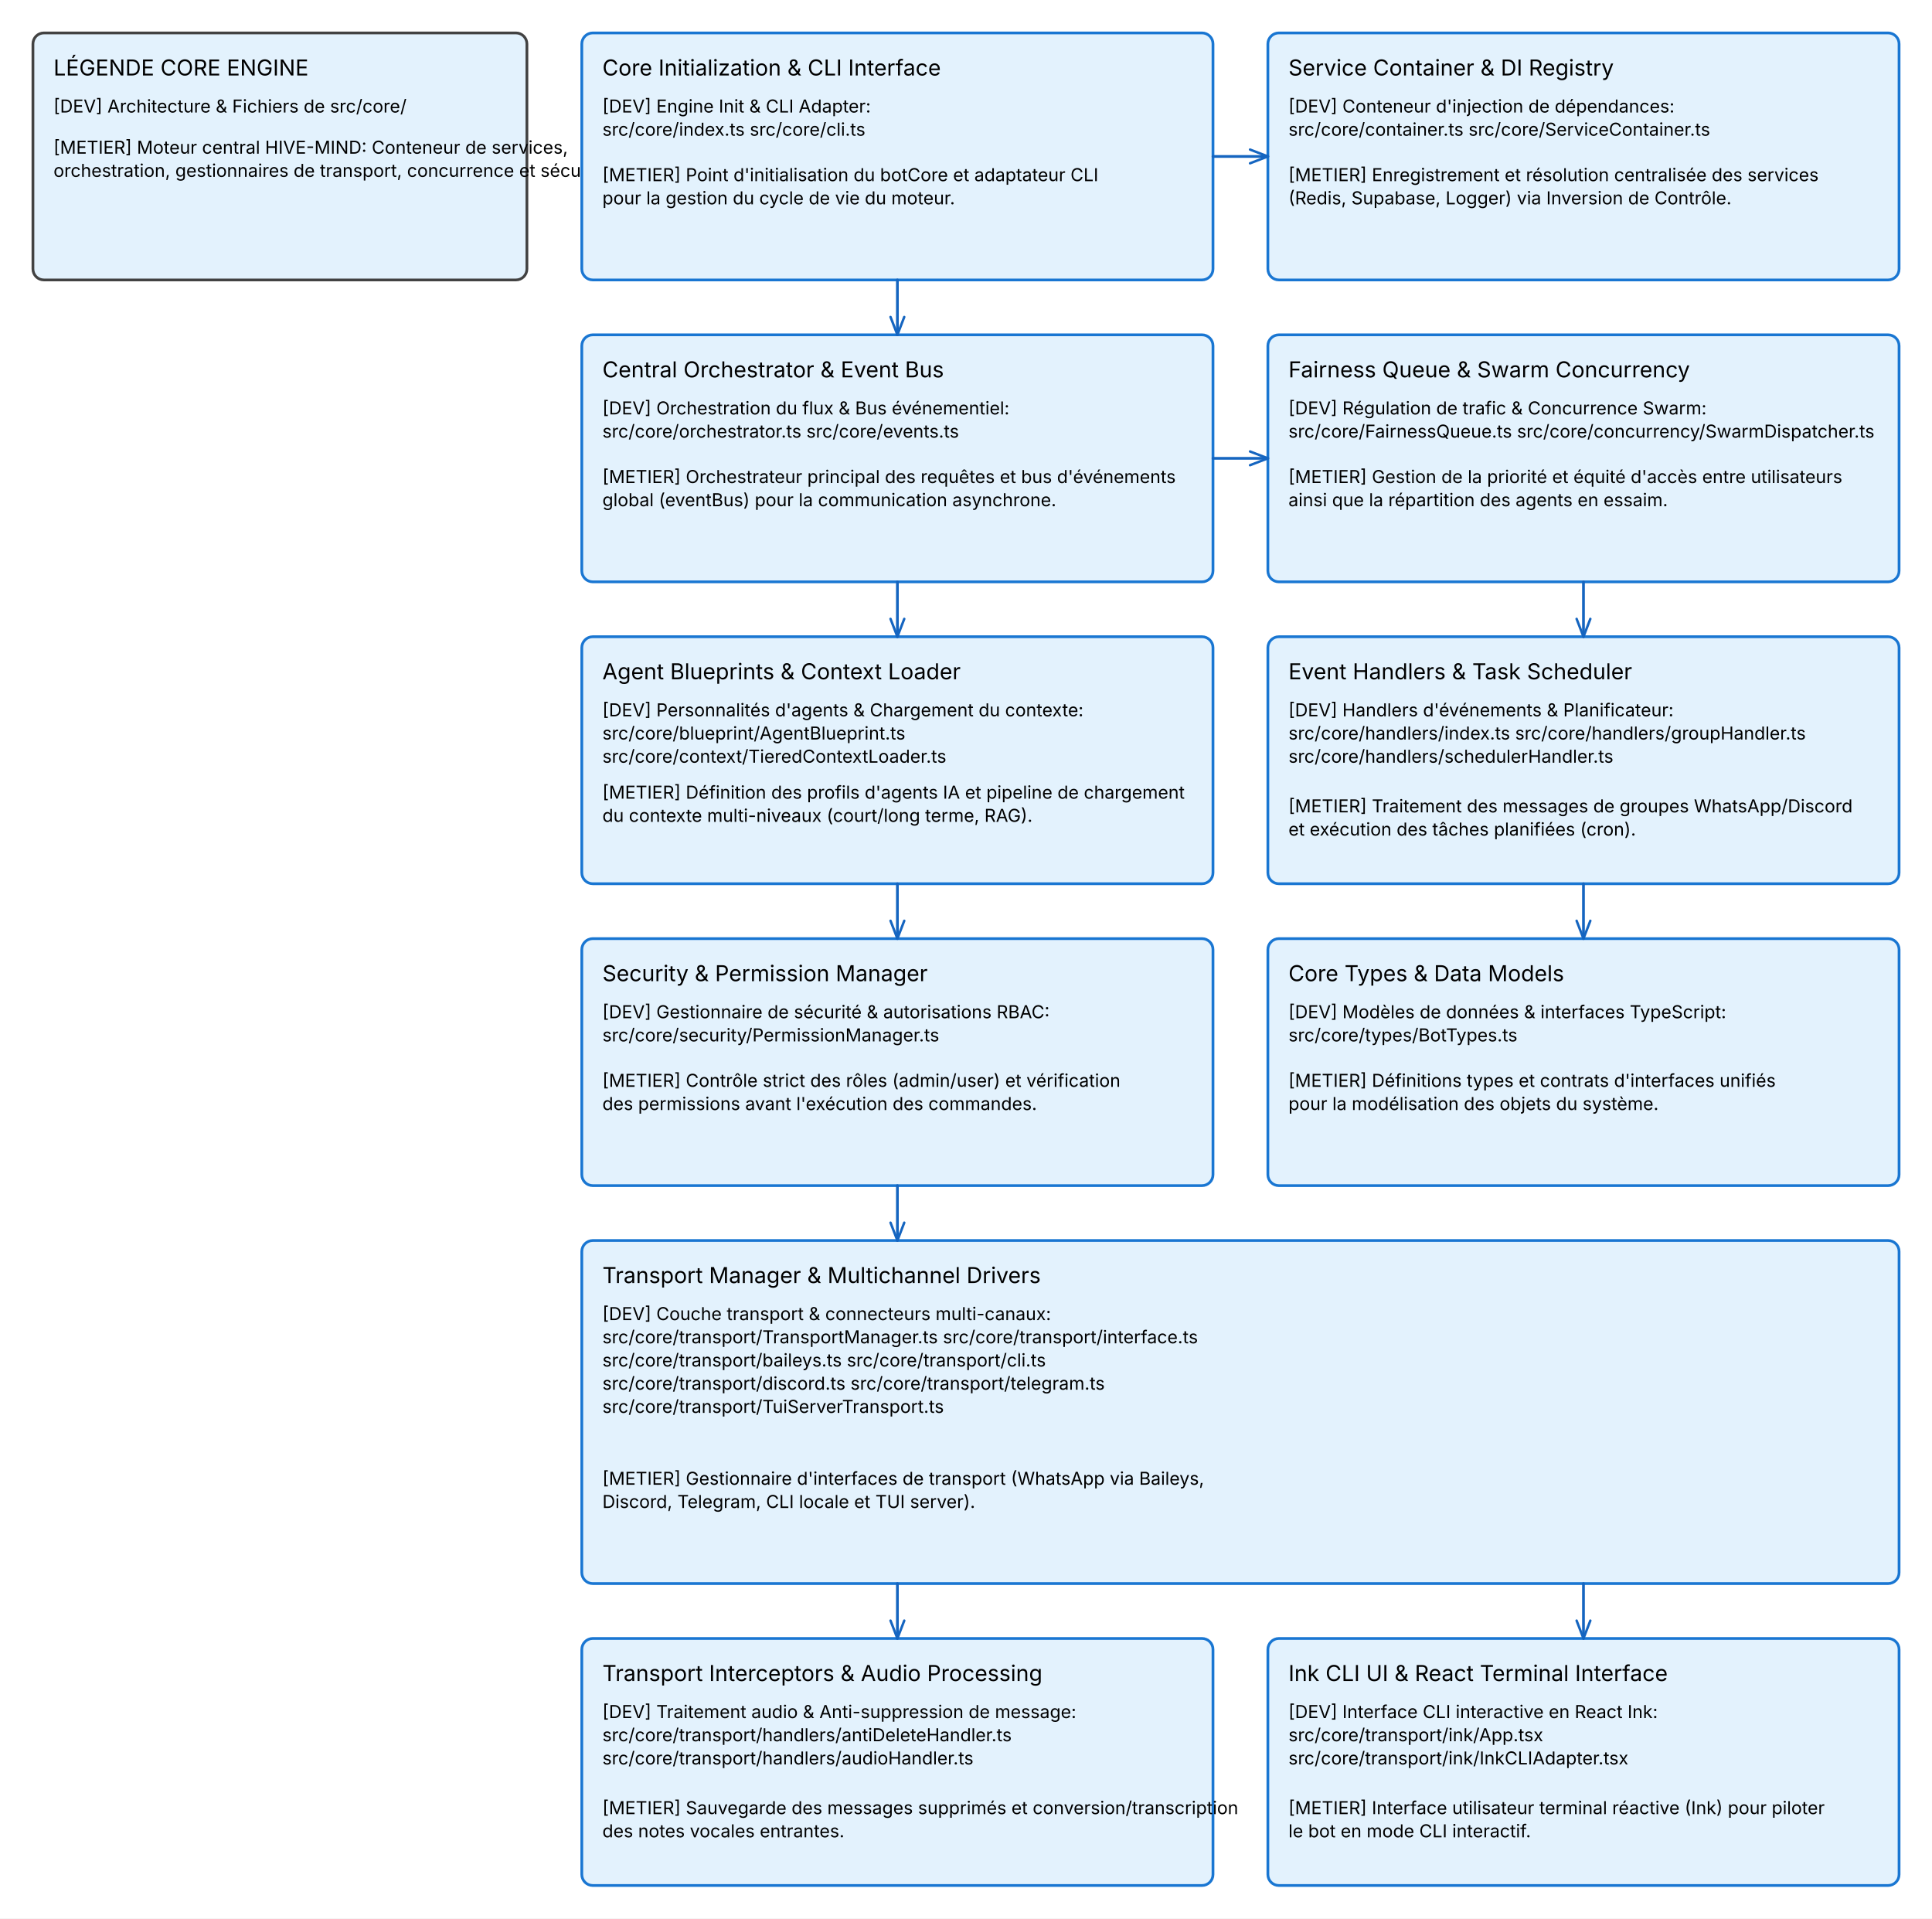
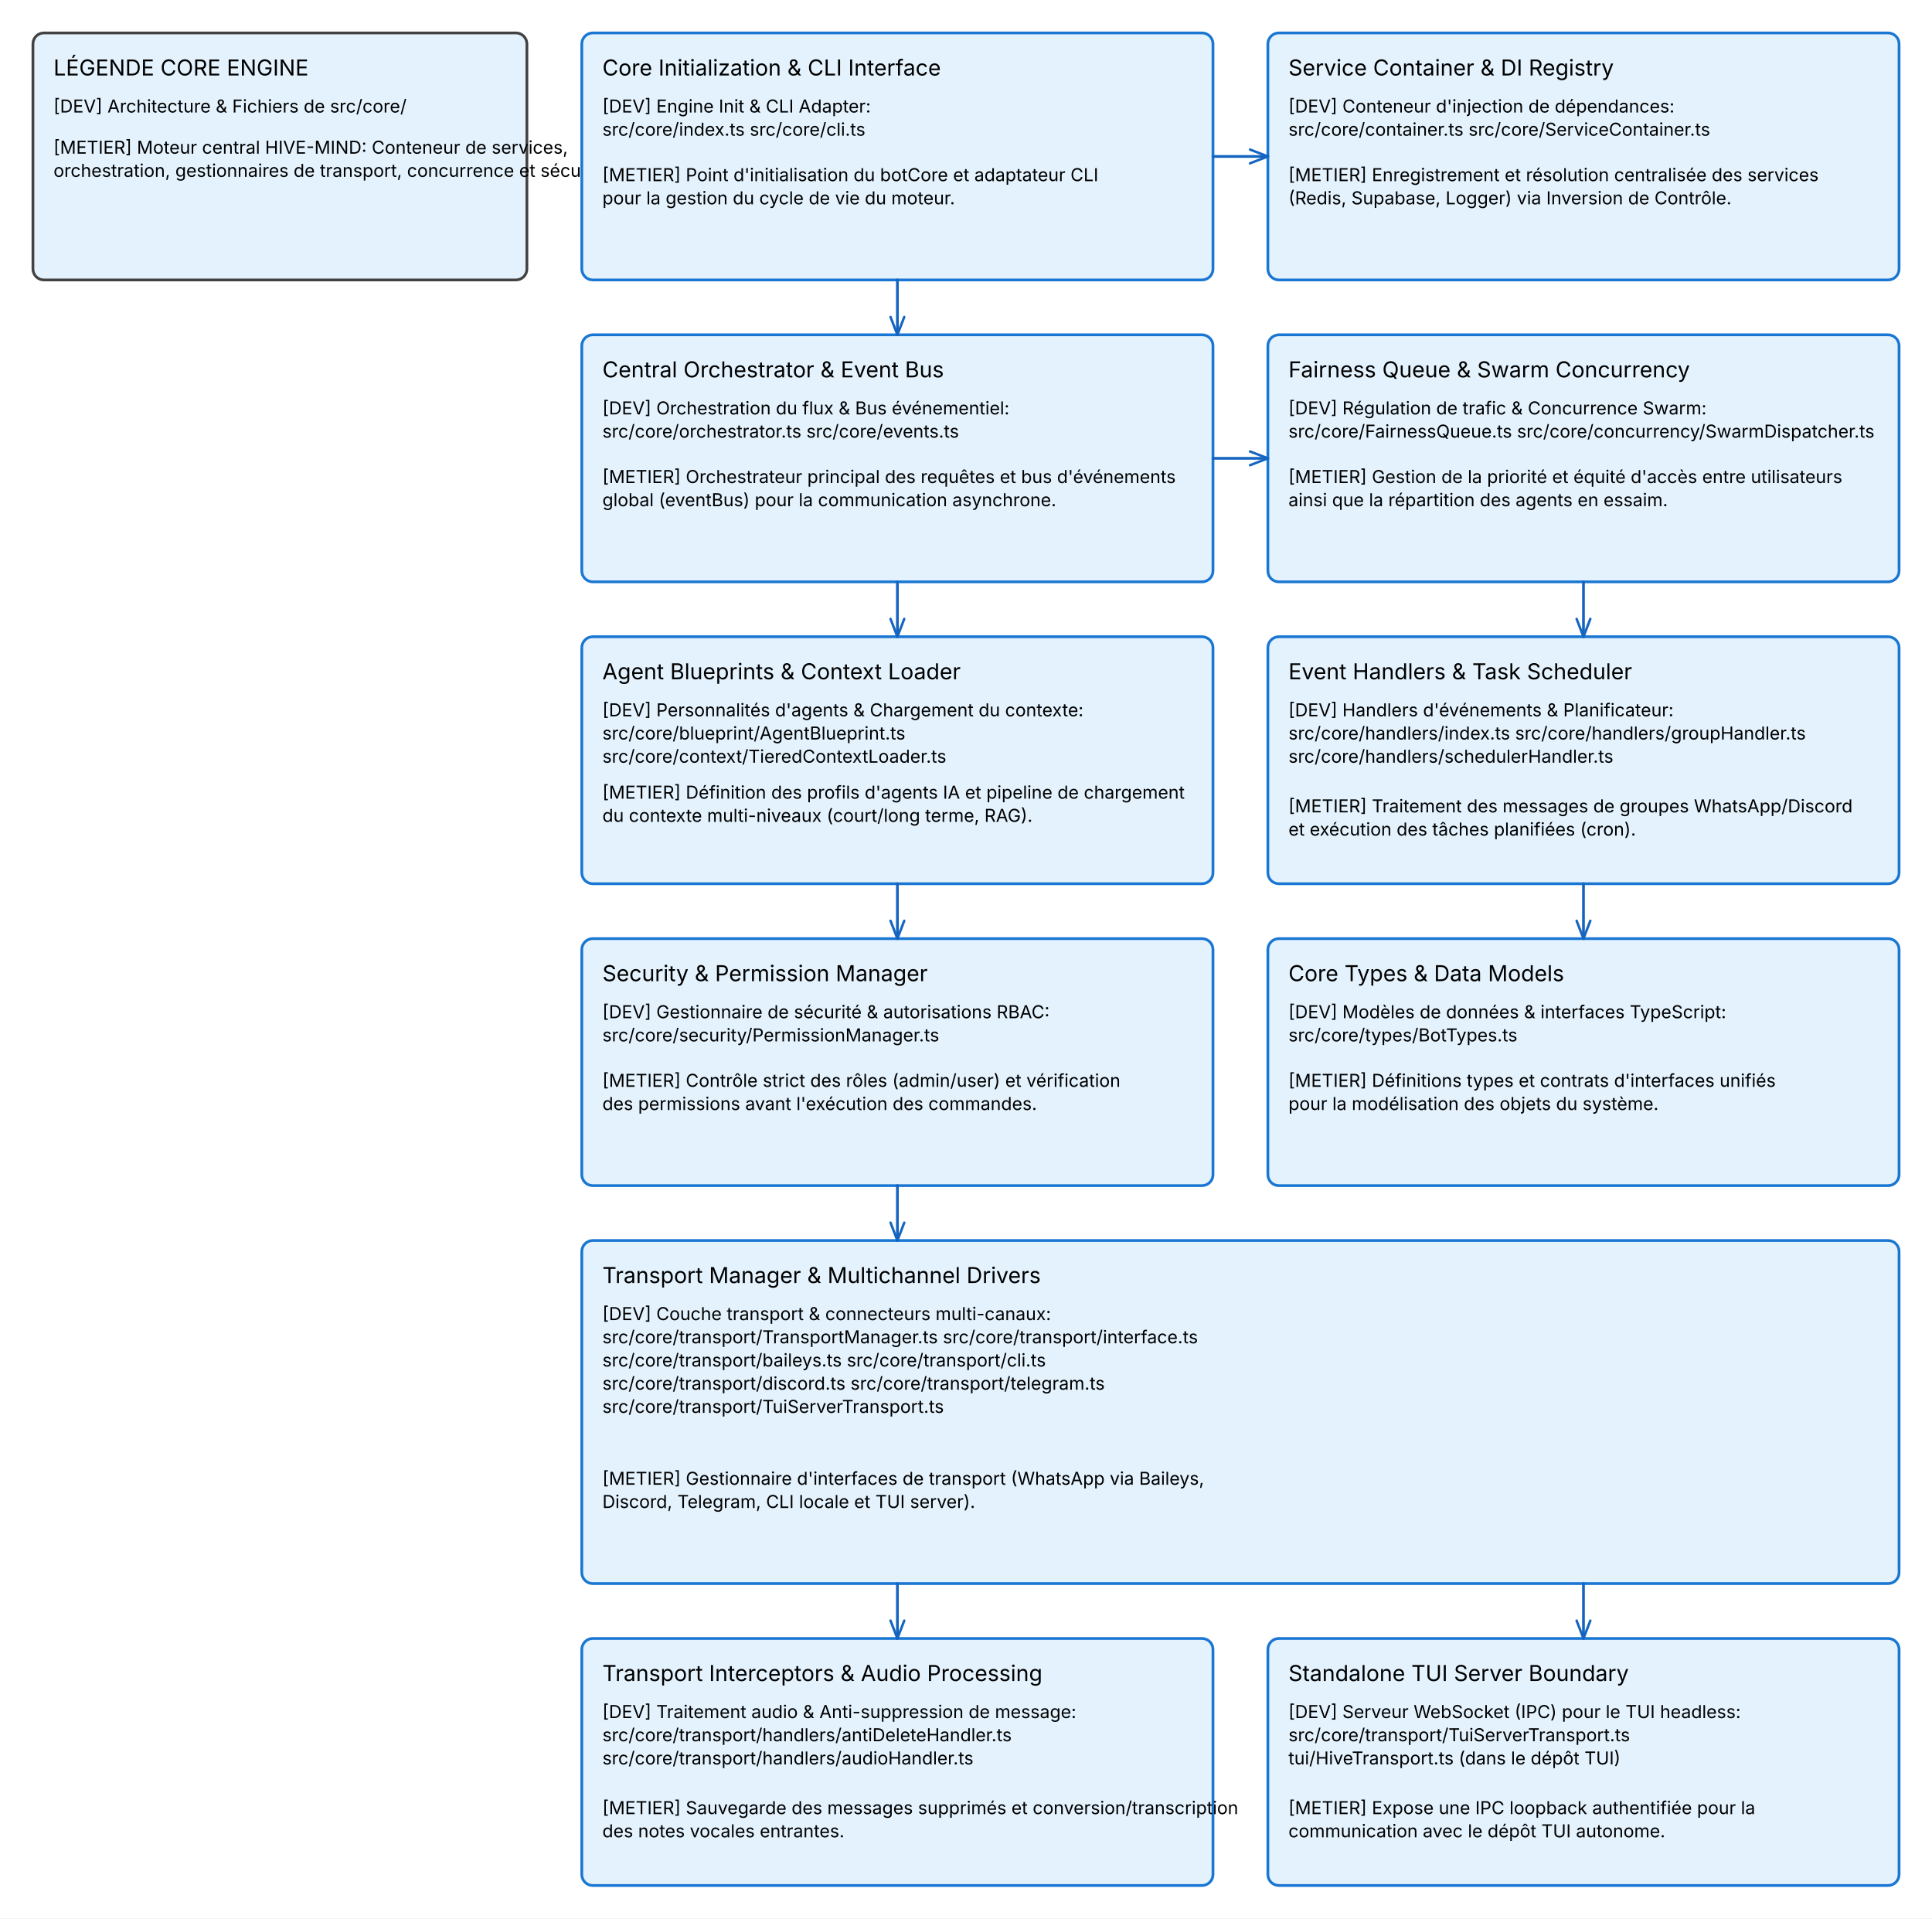
<svg xmlns="http://www.w3.org/2000/svg" viewBox="16 16 1408 1398" width="1408" height="1398">
  <defs>
    <marker id="mk-arr_c1_c2" markerWidth="18" markerHeight="14" refX="14" refY="7" orient="auto" markerUnits="userSpaceOnUse">
      <path d="M 1,2 L 14,7 L 1,12" fill="none" stroke="#1565c0" stroke-width="1.8" stroke-linecap="round" stroke-linejoin="round" />
    </marker>
    <marker id="mk-arr_c1_c3" markerWidth="18" markerHeight="14" refX="14" refY="7" orient="auto" markerUnits="userSpaceOnUse">
      <path d="M 1,2 L 14,7 L 1,12" fill="none" stroke="#1565c0" stroke-width="1.8" stroke-linecap="round" stroke-linejoin="round" />
    </marker>
    <marker id="mk-arr_c3_c4" markerWidth="18" markerHeight="14" refX="14" refY="7" orient="auto" markerUnits="userSpaceOnUse">
      <path d="M 1,2 L 14,7 L 1,12" fill="none" stroke="#1565c0" stroke-width="1.8" stroke-linecap="round" stroke-linejoin="round" />
    </marker>
    <marker id="mk-arr_c3_c5" markerWidth="18" markerHeight="14" refX="14" refY="7" orient="auto" markerUnits="userSpaceOnUse">
      <path d="M 1,2 L 14,7 L 1,12" fill="none" stroke="#1565c0" stroke-width="1.8" stroke-linecap="round" stroke-linejoin="round" />
    </marker>
    <marker id="mk-arr_c4_c6" markerWidth="18" markerHeight="14" refX="14" refY="7" orient="auto" markerUnits="userSpaceOnUse">
      <path d="M 1,2 L 14,7 L 1,12" fill="none" stroke="#1565c0" stroke-width="1.8" stroke-linecap="round" stroke-linejoin="round" />
    </marker>
    <marker id="mk-arr_c5_c7" markerWidth="18" markerHeight="14" refX="14" refY="7" orient="auto" markerUnits="userSpaceOnUse">
      <path d="M 1,2 L 14,7 L 1,12" fill="none" stroke="#1565c0" stroke-width="1.8" stroke-linecap="round" stroke-linejoin="round" />
    </marker>
    <marker id="mk-arr_c6_c8" markerWidth="18" markerHeight="14" refX="14" refY="7" orient="auto" markerUnits="userSpaceOnUse">
      <path d="M 1,2 L 14,7 L 1,12" fill="none" stroke="#1565c0" stroke-width="1.8" stroke-linecap="round" stroke-linejoin="round" />
    </marker>
    <marker id="mk-arr_c7_c9" markerWidth="18" markerHeight="14" refX="14" refY="7" orient="auto" markerUnits="userSpaceOnUse">
      <path d="M 1,2 L 14,7 L 1,12" fill="none" stroke="#1565c0" stroke-width="1.8" stroke-linecap="round" stroke-linejoin="round" />
    </marker>
    <marker id="mk-arr_c9_c10" markerWidth="18" markerHeight="14" refX="14" refY="7" orient="auto" markerUnits="userSpaceOnUse">
      <path d="M 1,2 L 14,7 L 1,12" fill="none" stroke="#1565c0" stroke-width="1.8" stroke-linecap="round" stroke-linejoin="round" />
    </marker>
    <marker id="mk-arr_c9_c11" markerWidth="18" markerHeight="14" refX="14" refY="7" orient="auto" markerUnits="userSpaceOnUse">
      <path d="M 1,2 L 14,7 L 1,12" fill="none" stroke="#1565c0" stroke-width="1.8" stroke-linecap="round" stroke-linejoin="round" />
    </marker>
  </defs>
  <rect x="16" y="16" width="1408" height="1398" fill="white" />
  <rect x="40" y="40" width="360" height="180" rx="8" fill="#e3f2fd" stroke="#424242" stroke-width="2" opacity="1" />
  <text x="55.0" y="71.0" font-family="system-ui, -apple-system, sans-serif" font-size="16" fill="#000000" text-anchor="start" opacity="1">LÉGENDE CORE ENGINE</text>
  <text x="55.0" y="98.0" font-family="system-ui, -apple-system, sans-serif" font-size="13" fill="#000000" text-anchor="start" opacity="1">[DEV] Architecture &amp; Fichiers de src/core/</text>
  <text x="55.0" y="128.0" font-family="system-ui, -apple-system, sans-serif" font-size="13" fill="#000000" text-anchor="start" opacity="1">[METIER] Moteur central HIVE-MIND: Conteneur de services,</text>
  <text x="55.0" y="144.9" font-family="system-ui, -apple-system, sans-serif" font-size="13" fill="#000000" text-anchor="start" opacity="1">orchestration, gestionnaires de transport, concurrence et sécurité.</text>
  <rect x="440" y="40" width="460" height="180" rx="8" fill="#e3f2fd" stroke="#1976d2" stroke-width="2" opacity="1" />
  <text x="455.0" y="71.0" font-family="system-ui, -apple-system, sans-serif" font-size="16" fill="#000000" text-anchor="start" opacity="1">Core Initialization &amp; CLI Interface</text>
  <text x="455.0" y="98.0" font-family="system-ui, -apple-system, sans-serif" font-size="13" fill="#000000" text-anchor="start" opacity="1">[DEV] Engine Init &amp; CLI Adapter:</text>
  <text x="455.0" y="114.9" font-family="system-ui, -apple-system, sans-serif" font-size="13" fill="#000000" text-anchor="start" opacity="1">src/core/index.ts src/core/cli.ts</text>
  <text x="455.0" y="148.0" font-family="system-ui, -apple-system, sans-serif" font-size="13" fill="#000000" text-anchor="start" opacity="1">[METIER] Point d'initialisation du botCore et adaptateur CLI</text>
  <text x="455.0" y="164.9" font-family="system-ui, -apple-system, sans-serif" font-size="13" fill="#000000" text-anchor="start" opacity="1">pour la gestion du cycle de vie du moteur.</text>
  <rect x="940" y="40" width="460" height="180" rx="8" fill="#e3f2fd" stroke="#1976d2" stroke-width="2" opacity="1" />
  <text x="955.0" y="71.0" font-family="system-ui, -apple-system, sans-serif" font-size="16" fill="#000000" text-anchor="start" opacity="1">Service Container &amp; DI Registry</text>
  <text x="955.0" y="98.0" font-family="system-ui, -apple-system, sans-serif" font-size="13" fill="#000000" text-anchor="start" opacity="1">[DEV] Conteneur d'injection de dépendances:</text>
  <text x="955.0" y="114.9" font-family="system-ui, -apple-system, sans-serif" font-size="13" fill="#000000" text-anchor="start" opacity="1">src/core/container.ts src/core/ServiceContainer.ts</text>
  <text x="955.0" y="148.0" font-family="system-ui, -apple-system, sans-serif" font-size="13" fill="#000000" text-anchor="start" opacity="1">[METIER] Enregistrement et résolution centralisée des services</text>
  <text x="955.0" y="164.9" font-family="system-ui, -apple-system, sans-serif" font-size="13" fill="#000000" text-anchor="start" opacity="1">(Redis, Supabase, Logger) via Inversion de Contrôle.</text>
  <rect x="440" y="260" width="460" height="180" rx="8" fill="#e3f2fd" stroke="#1976d2" stroke-width="2" opacity="1" />
  <text x="455.0" y="291.0" font-family="system-ui, -apple-system, sans-serif" font-size="16" fill="#000000" text-anchor="start" opacity="1">Central Orchestrator &amp; Event Bus</text>
  <text x="455.0" y="318.0" font-family="system-ui, -apple-system, sans-serif" font-size="13" fill="#000000" text-anchor="start" opacity="1">[DEV] Orchestration du flux &amp; Bus événementiel:</text>
  <text x="455.0" y="334.9" font-family="system-ui, -apple-system, sans-serif" font-size="13" fill="#000000" text-anchor="start" opacity="1">src/core/orchestrator.ts src/core/events.ts</text>
  <text x="455.0" y="368.0" font-family="system-ui, -apple-system, sans-serif" font-size="13" fill="#000000" text-anchor="start" opacity="1">[METIER] Orchestrateur principal des requêtes et bus d'événements</text>
  <text x="455.0" y="384.9" font-family="system-ui, -apple-system, sans-serif" font-size="13" fill="#000000" text-anchor="start" opacity="1">global (eventBus) pour la communication asynchrone.</text>
  <rect x="940" y="260" width="460" height="180" rx="8" fill="#e3f2fd" stroke="#1976d2" stroke-width="2" opacity="1" />
  <text x="955.0" y="291.0" font-family="system-ui, -apple-system, sans-serif" font-size="16" fill="#000000" text-anchor="start" opacity="1">Fairness Queue &amp; Swarm Concurrency</text>
  <text x="955.0" y="318.0" font-family="system-ui, -apple-system, sans-serif" font-size="13" fill="#000000" text-anchor="start" opacity="1">[DEV] Régulation de trafic &amp; Concurrence Swarm:</text>
  <text x="955.0" y="334.9" font-family="system-ui, -apple-system, sans-serif" font-size="13" fill="#000000" text-anchor="start" opacity="1">src/core/FairnessQueue.ts src/core/concurrency/SwarmDispatcher.ts</text>
  <text x="955.0" y="368.0" font-family="system-ui, -apple-system, sans-serif" font-size="13" fill="#000000" text-anchor="start" opacity="1">[METIER] Gestion de la priorité et équité d'accès entre utilisateurs</text>
  <text x="955.0" y="384.9" font-family="system-ui, -apple-system, sans-serif" font-size="13" fill="#000000" text-anchor="start" opacity="1">ainsi que la répartition des agents en essaim.</text>
  <rect x="440" y="480" width="460" height="180" rx="8" fill="#e3f2fd" stroke="#1976d2" stroke-width="2" opacity="1" />
  <text x="455.0" y="511.0" font-family="system-ui, -apple-system, sans-serif" font-size="16" fill="#000000" text-anchor="start" opacity="1">Agent Blueprints &amp; Context Loader</text>
  <text x="455.0" y="538.0" font-family="system-ui, -apple-system, sans-serif" font-size="13" fill="#000000" text-anchor="start" opacity="1">[DEV] Personnalités d'agents &amp; Chargement du contexte:</text>
  <text x="455.0" y="554.9" font-family="system-ui, -apple-system, sans-serif" font-size="13" fill="#000000" text-anchor="start" opacity="1">src/core/blueprint/AgentBlueprint.ts</text>
  <text x="455.0" y="571.8" font-family="system-ui, -apple-system, sans-serif" font-size="13" fill="#000000" text-anchor="start" opacity="1">src/core/context/TieredContextLoader.ts</text>
  <text x="455.0" y="598.0" font-family="system-ui, -apple-system, sans-serif" font-size="13" fill="#000000" text-anchor="start" opacity="1">[METIER] Définition des profils d'agents IA et pipeline de chargement</text>
  <text x="455.0" y="614.9" font-family="system-ui, -apple-system, sans-serif" font-size="13" fill="#000000" text-anchor="start" opacity="1">du contexte multi-niveaux (court/long terme, RAG).</text>
  <rect x="940" y="480" width="460" height="180" rx="8" fill="#e3f2fd" stroke="#1976d2" stroke-width="2" opacity="1" />
  <text x="955.0" y="511.0" font-family="system-ui, -apple-system, sans-serif" font-size="16" fill="#000000" text-anchor="start" opacity="1">Event Handlers &amp; Task Scheduler</text>
  <text x="955.0" y="538.0" font-family="system-ui, -apple-system, sans-serif" font-size="13" fill="#000000" text-anchor="start" opacity="1">[DEV] Handlers d'événements &amp; Planificateur:</text>
  <text x="955.0" y="554.9" font-family="system-ui, -apple-system, sans-serif" font-size="13" fill="#000000" text-anchor="start" opacity="1">src/core/handlers/index.ts src/core/handlers/groupHandler.ts</text>
  <text x="955.0" y="571.8" font-family="system-ui, -apple-system, sans-serif" font-size="13" fill="#000000" text-anchor="start" opacity="1">src/core/handlers/schedulerHandler.ts</text>
  <text x="955.0" y="608.0" font-family="system-ui, -apple-system, sans-serif" font-size="13" fill="#000000" text-anchor="start" opacity="1">[METIER] Traitement des messages de groupes WhatsApp/Discord</text>
  <text x="955.0" y="624.9" font-family="system-ui, -apple-system, sans-serif" font-size="13" fill="#000000" text-anchor="start" opacity="1">et exécution des tâches planifiées (cron).</text>
  <rect x="440" y="700" width="460" height="180" rx="8" fill="#e3f2fd" stroke="#1976d2" stroke-width="2" opacity="1" />
  <text x="455.0" y="731.0" font-family="system-ui, -apple-system, sans-serif" font-size="16" fill="#000000" text-anchor="start" opacity="1">Security &amp; Permission Manager</text>
  <text x="455.0" y="758.0" font-family="system-ui, -apple-system, sans-serif" font-size="13" fill="#000000" text-anchor="start" opacity="1">[DEV] Gestionnaire de sécurité &amp; autorisations RBAC:</text>
  <text x="455.0" y="774.9" font-family="system-ui, -apple-system, sans-serif" font-size="13" fill="#000000" text-anchor="start" opacity="1">src/core/security/PermissionManager.ts</text>
  <text x="455.0" y="808.0" font-family="system-ui, -apple-system, sans-serif" font-size="13" fill="#000000" text-anchor="start" opacity="1">[METIER] Contrôle strict des rôles (admin/user) et vérification</text>
  <text x="455.0" y="824.9" font-family="system-ui, -apple-system, sans-serif" font-size="13" fill="#000000" text-anchor="start" opacity="1">des permissions avant l'exécution des commandes.</text>
  <rect x="940" y="700" width="460" height="180" rx="8" fill="#e3f2fd" stroke="#1976d2" stroke-width="2" opacity="1" />
  <text x="955.0" y="731.0" font-family="system-ui, -apple-system, sans-serif" font-size="16" fill="#000000" text-anchor="start" opacity="1">Core Types &amp; Data Models</text>
  <text x="955.0" y="758.0" font-family="system-ui, -apple-system, sans-serif" font-size="13" fill="#000000" text-anchor="start" opacity="1">[DEV] Modèles de données &amp; interfaces TypeScript:</text>
  <text x="955.0" y="774.9" font-family="system-ui, -apple-system, sans-serif" font-size="13" fill="#000000" text-anchor="start" opacity="1">src/core/types/BotTypes.ts</text>
  <text x="955.0" y="808.0" font-family="system-ui, -apple-system, sans-serif" font-size="13" fill="#000000" text-anchor="start" opacity="1">[METIER] Définitions types et contrats d'interfaces unifiés</text>
  <text x="955.0" y="824.9" font-family="system-ui, -apple-system, sans-serif" font-size="13" fill="#000000" text-anchor="start" opacity="1">pour la modélisation des objets du système.</text>
  <rect x="440" y="920" width="960" height="250" rx="8" fill="#e3f2fd" stroke="#1976d2" stroke-width="2" opacity="1" />
  <text x="455.0" y="951.0" font-family="system-ui, -apple-system, sans-serif" font-size="16" fill="#000000" text-anchor="start" opacity="1">Transport Manager &amp; Multichannel Drivers</text>
  <text x="455.0" y="978.0" font-family="system-ui, -apple-system, sans-serif" font-size="13" fill="#000000" text-anchor="start" opacity="1">[DEV] Couche transport &amp; connecteurs multi-canaux:</text>
  <text x="455.0" y="994.9" font-family="system-ui, -apple-system, sans-serif" font-size="13" fill="#000000" text-anchor="start" opacity="1">src/core/transport/TransportManager.ts src/core/transport/interface.ts</text>
  <text x="455.0" y="1011.8" font-family="system-ui, -apple-system, sans-serif" font-size="13" fill="#000000" text-anchor="start" opacity="1">src/core/transport/baileys.ts src/core/transport/cli.ts</text>
  <text x="455.0" y="1028.7" font-family="system-ui, -apple-system, sans-serif" font-size="13" fill="#000000" text-anchor="start" opacity="1">src/core/transport/discord.ts src/core/transport/telegram.ts</text>
  <text x="455.0" y="1045.6" font-family="system-ui, -apple-system, sans-serif" font-size="13" fill="#000000" text-anchor="start" opacity="1">src/core/transport/TuiServerTransport.ts</text>
  <text x="455.0" y="1098.0" font-family="system-ui, -apple-system, sans-serif" font-size="13" fill="#000000" text-anchor="start" opacity="1">[METIER] Gestionnaire d'interfaces de transport (WhatsApp via Baileys,</text>
  <text x="455.0" y="1114.9" font-family="system-ui, -apple-system, sans-serif" font-size="13" fill="#000000" text-anchor="start" opacity="1">Discord, Telegram, CLI locale et TUI server).</text>
  <rect x="440" y="1210" width="460" height="180" rx="8" fill="#e3f2fd" stroke="#1976d2" stroke-width="2" opacity="1" />
  <text x="455.0" y="1241.0" font-family="system-ui, -apple-system, sans-serif" font-size="16" fill="#000000" text-anchor="start" opacity="1">Transport Interceptors &amp; Audio Processing</text>
  <text x="455.0" y="1268.0" font-family="system-ui, -apple-system, sans-serif" font-size="13" fill="#000000" text-anchor="start" opacity="1">[DEV] Traitement audio &amp; Anti-suppression de message:</text>
  <text x="455.0" y="1284.9" font-family="system-ui, -apple-system, sans-serif" font-size="13" fill="#000000" text-anchor="start" opacity="1">src/core/transport/handlers/antiDeleteHandler.ts</text>
  <text x="455.0" y="1301.8" font-family="system-ui, -apple-system, sans-serif" font-size="13" fill="#000000" text-anchor="start" opacity="1">src/core/transport/handlers/audioHandler.ts</text>
  <text x="455.0" y="1338.0" font-family="system-ui, -apple-system, sans-serif" font-size="13" fill="#000000" text-anchor="start" opacity="1">[METIER] Sauvegarde des messages supprimés et conversion/transcription</text>
  <text x="455.0" y="1354.9" font-family="system-ui, -apple-system, sans-serif" font-size="13" fill="#000000" text-anchor="start" opacity="1">des notes vocales entrantes.</text>
  <rect x="940" y="1210" width="460" height="180" rx="8" fill="#e3f2fd" stroke="#1976d2" stroke-width="2" opacity="1" />
-   <text x="955.0" y="1241.0" font-family="system-ui, -apple-system, sans-serif" font-size="16" fill="#000000" text-anchor="start" opacity="1">Ink CLI UI &amp; React Terminal Interface</text>
-   <text x="955.0" y="1268.0" font-family="system-ui, -apple-system, sans-serif" font-size="13" fill="#000000" text-anchor="start" opacity="1">[DEV] Interface CLI interactive en React Ink:</text>
-   <text x="955.0" y="1284.9" font-family="system-ui, -apple-system, sans-serif" font-size="13" fill="#000000" text-anchor="start" opacity="1">src/core/transport/ink/App.tsx</text>
-   <text x="955.0" y="1301.8" font-family="system-ui, -apple-system, sans-serif" font-size="13" fill="#000000" text-anchor="start" opacity="1">src/core/transport/ink/InkCLIAdapter.tsx</text>
-   <text x="955.0" y="1338.0" font-family="system-ui, -apple-system, sans-serif" font-size="13" fill="#000000" text-anchor="start" opacity="1">[METIER] Interface utilisateur terminal réactive (Ink) pour piloter</text>
-   <text x="955.0" y="1354.9" font-family="system-ui, -apple-system, sans-serif" font-size="13" fill="#000000" text-anchor="start" opacity="1">le bot en mode CLI interactif.</text>
+   <text x="955.0" y="1241.0" font-family="system-ui, -apple-system, sans-serif" font-size="16" fill="#000000" text-anchor="start" opacity="1">Standalone TUI Server Boundary</text>
+   <text x="955.0" y="1268.0" font-family="system-ui, -apple-system, sans-serif" font-size="13" fill="#000000" text-anchor="start" opacity="1">[DEV] Serveur WebSocket (IPC) pour le TUI headless:</text>
+   <text x="955.0" y="1284.9" font-family="system-ui, -apple-system, sans-serif" font-size="13" fill="#000000" text-anchor="start" opacity="1">src/core/transport/TuiServerTransport.ts</text>
+   <text x="955.0" y="1301.8" font-family="system-ui, -apple-system, sans-serif" font-size="13" fill="#000000" text-anchor="start" opacity="1">tui/HiveTransport.ts (dans le dépôt TUI)</text>
+   <text x="955.0" y="1338.0" font-family="system-ui, -apple-system, sans-serif" font-size="13" fill="#000000" text-anchor="start" opacity="1">[METIER] Expose une IPC loopback authentifiée pour la</text>
+   <text x="955.0" y="1354.9" font-family="system-ui, -apple-system, sans-serif" font-size="13" fill="#000000" text-anchor="start" opacity="1">communication avec le dépôt TUI autonome.</text>
  <path d="M 900 130 L 940 130" fill="none" stroke="#1565c0" stroke-width="2" stroke-linecap="round" opacity="1" marker-end="url(#mk-arr_c1_c2)" />
  <path d="M 670 220 L 670 260" fill="none" stroke="#1565c0" stroke-width="2" stroke-linecap="round" opacity="1" marker-end="url(#mk-arr_c1_c3)" />
  <path d="M 900 350 L 940 350" fill="none" stroke="#1565c0" stroke-width="2" stroke-linecap="round" opacity="1" marker-end="url(#mk-arr_c3_c4)" />
  <path d="M 670 440 L 670 480" fill="none" stroke="#1565c0" stroke-width="2" stroke-linecap="round" opacity="1" marker-end="url(#mk-arr_c3_c5)" />
  <path d="M 1170 440 L 1170 480" fill="none" stroke="#1565c0" stroke-width="2" stroke-linecap="round" opacity="1" marker-end="url(#mk-arr_c4_c6)" />
  <path d="M 670 660 L 670 700" fill="none" stroke="#1565c0" stroke-width="2" stroke-linecap="round" opacity="1" marker-end="url(#mk-arr_c5_c7)" />
  <path d="M 1170 660 L 1170 700" fill="none" stroke="#1565c0" stroke-width="2" stroke-linecap="round" opacity="1" marker-end="url(#mk-arr_c6_c8)" />
  <path d="M 670 880 L 670 920" fill="none" stroke="#1565c0" stroke-width="2" stroke-linecap="round" opacity="1" marker-end="url(#mk-arr_c7_c9)" />
  <path d="M 670 1170 L 670 1210" fill="none" stroke="#1565c0" stroke-width="2" stroke-linecap="round" opacity="1" marker-end="url(#mk-arr_c9_c10)" />
  <path d="M 1170 1170 L 1170 1210" fill="none" stroke="#1565c0" stroke-width="2" stroke-linecap="round" opacity="1" marker-end="url(#mk-arr_c9_c11)" />
</svg>
